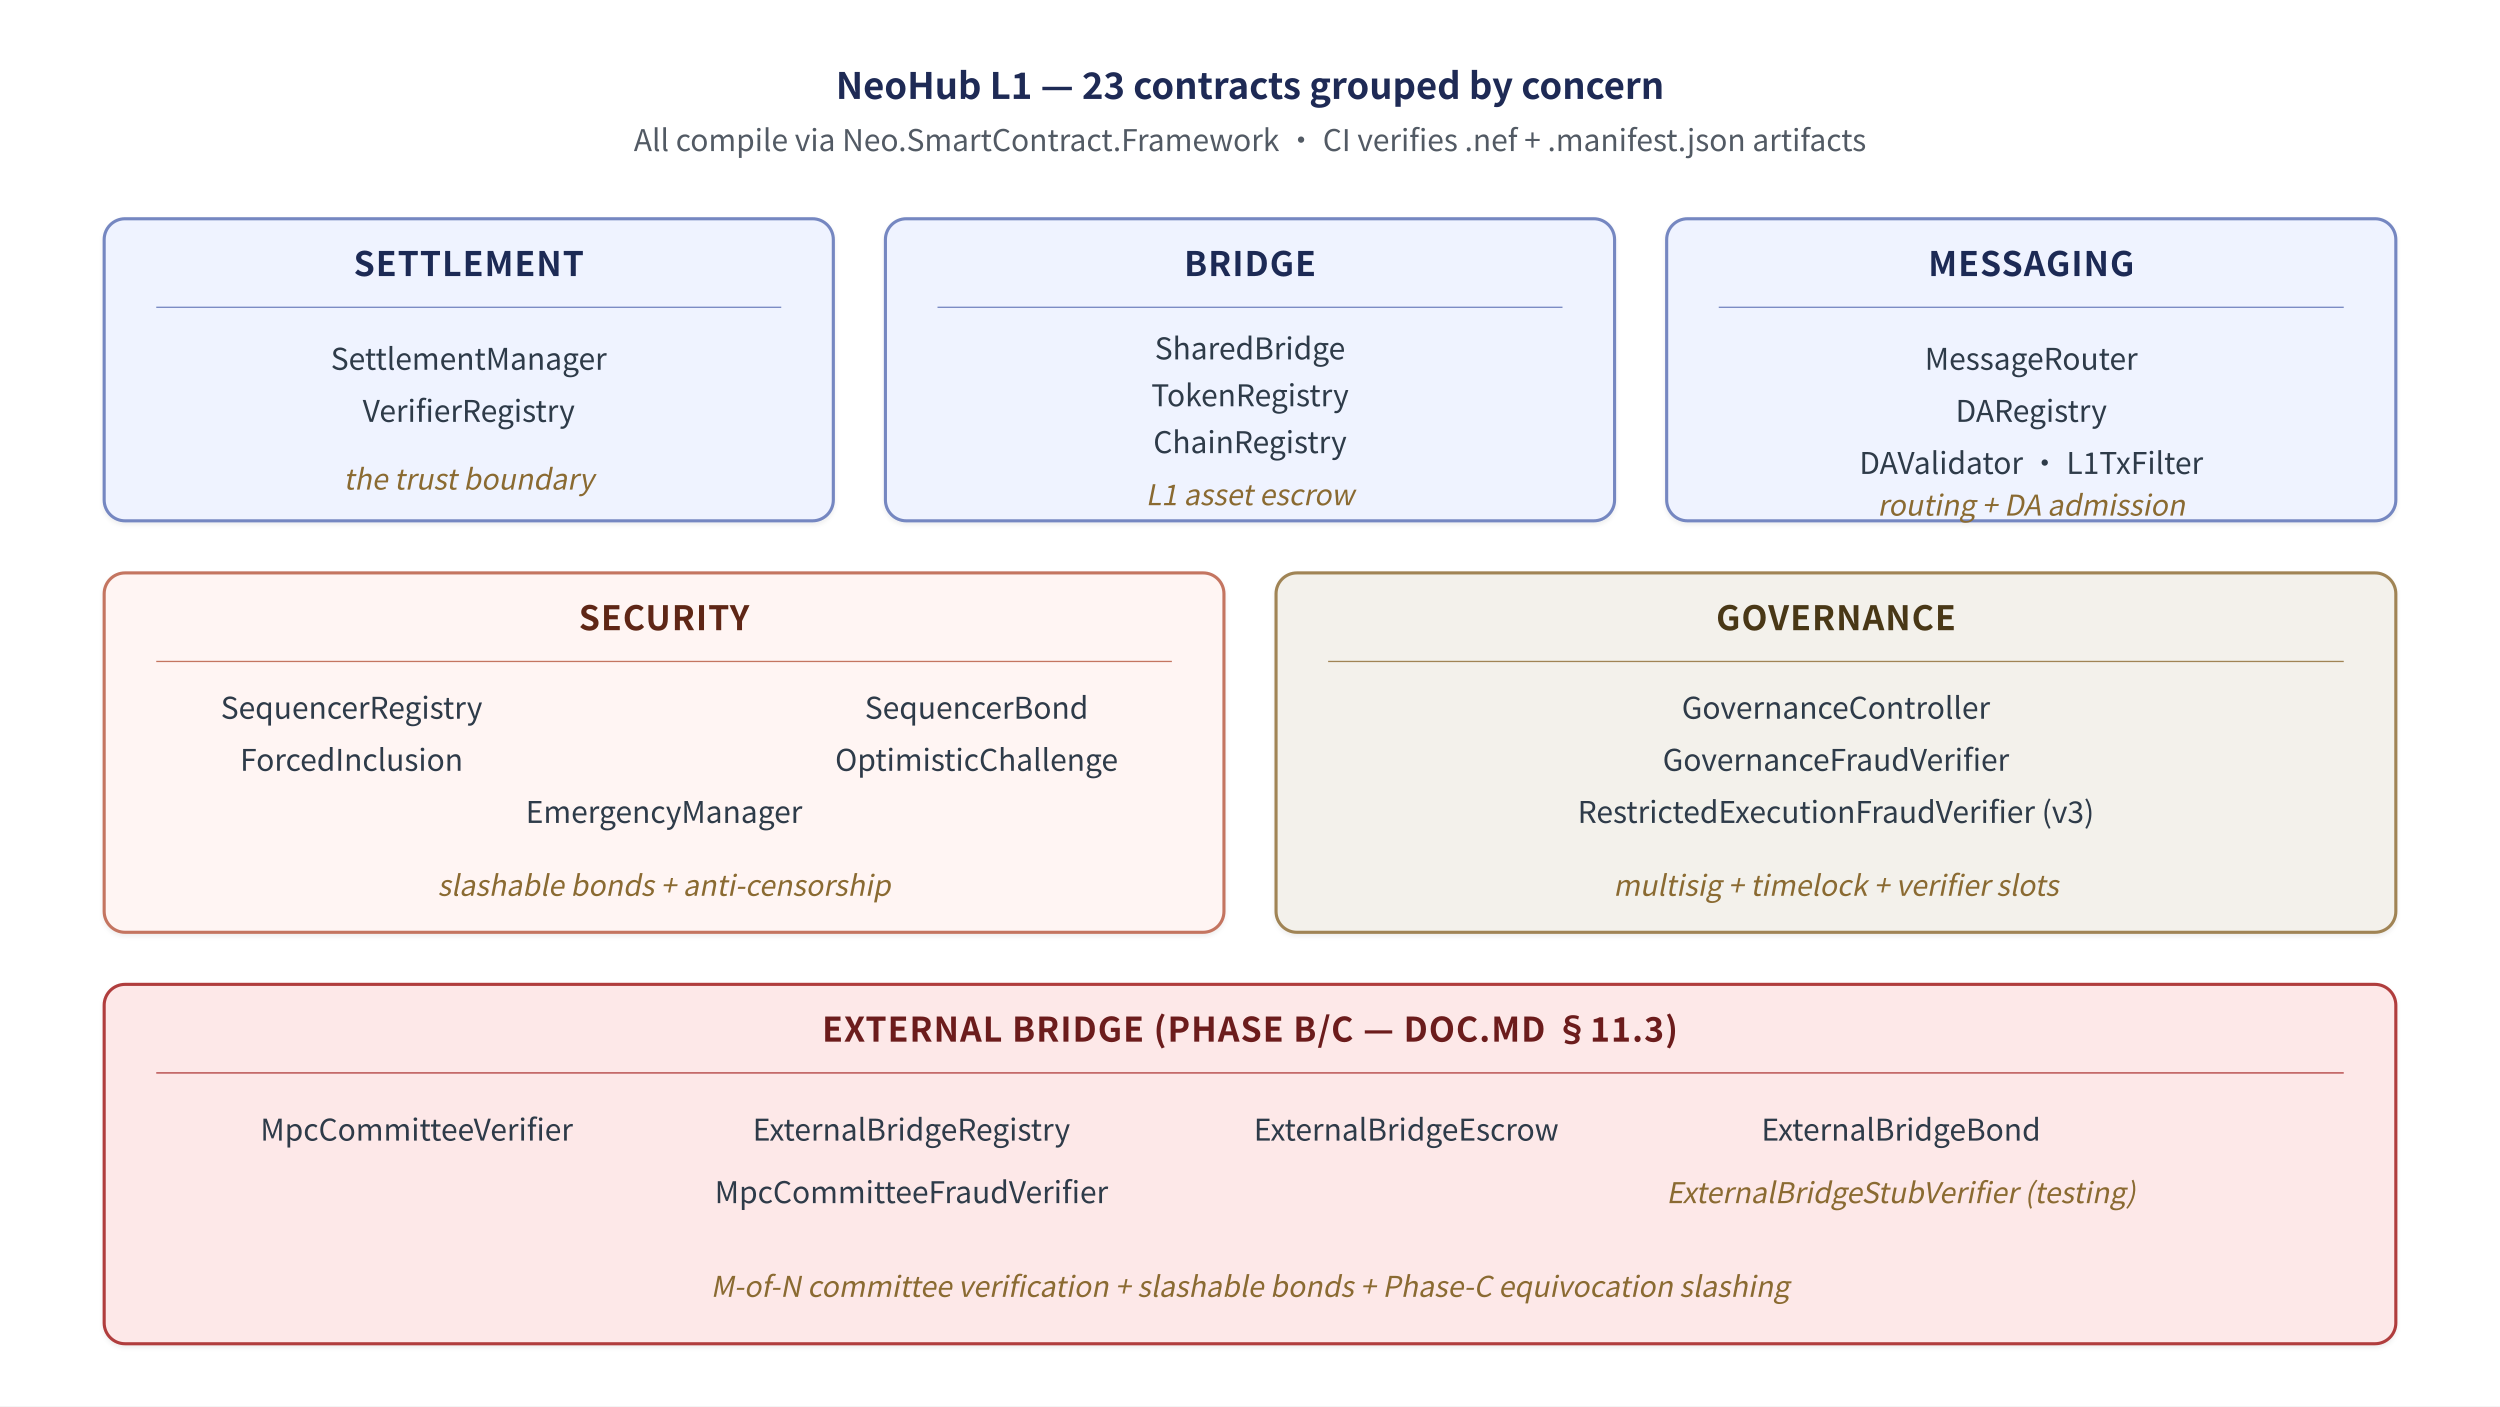
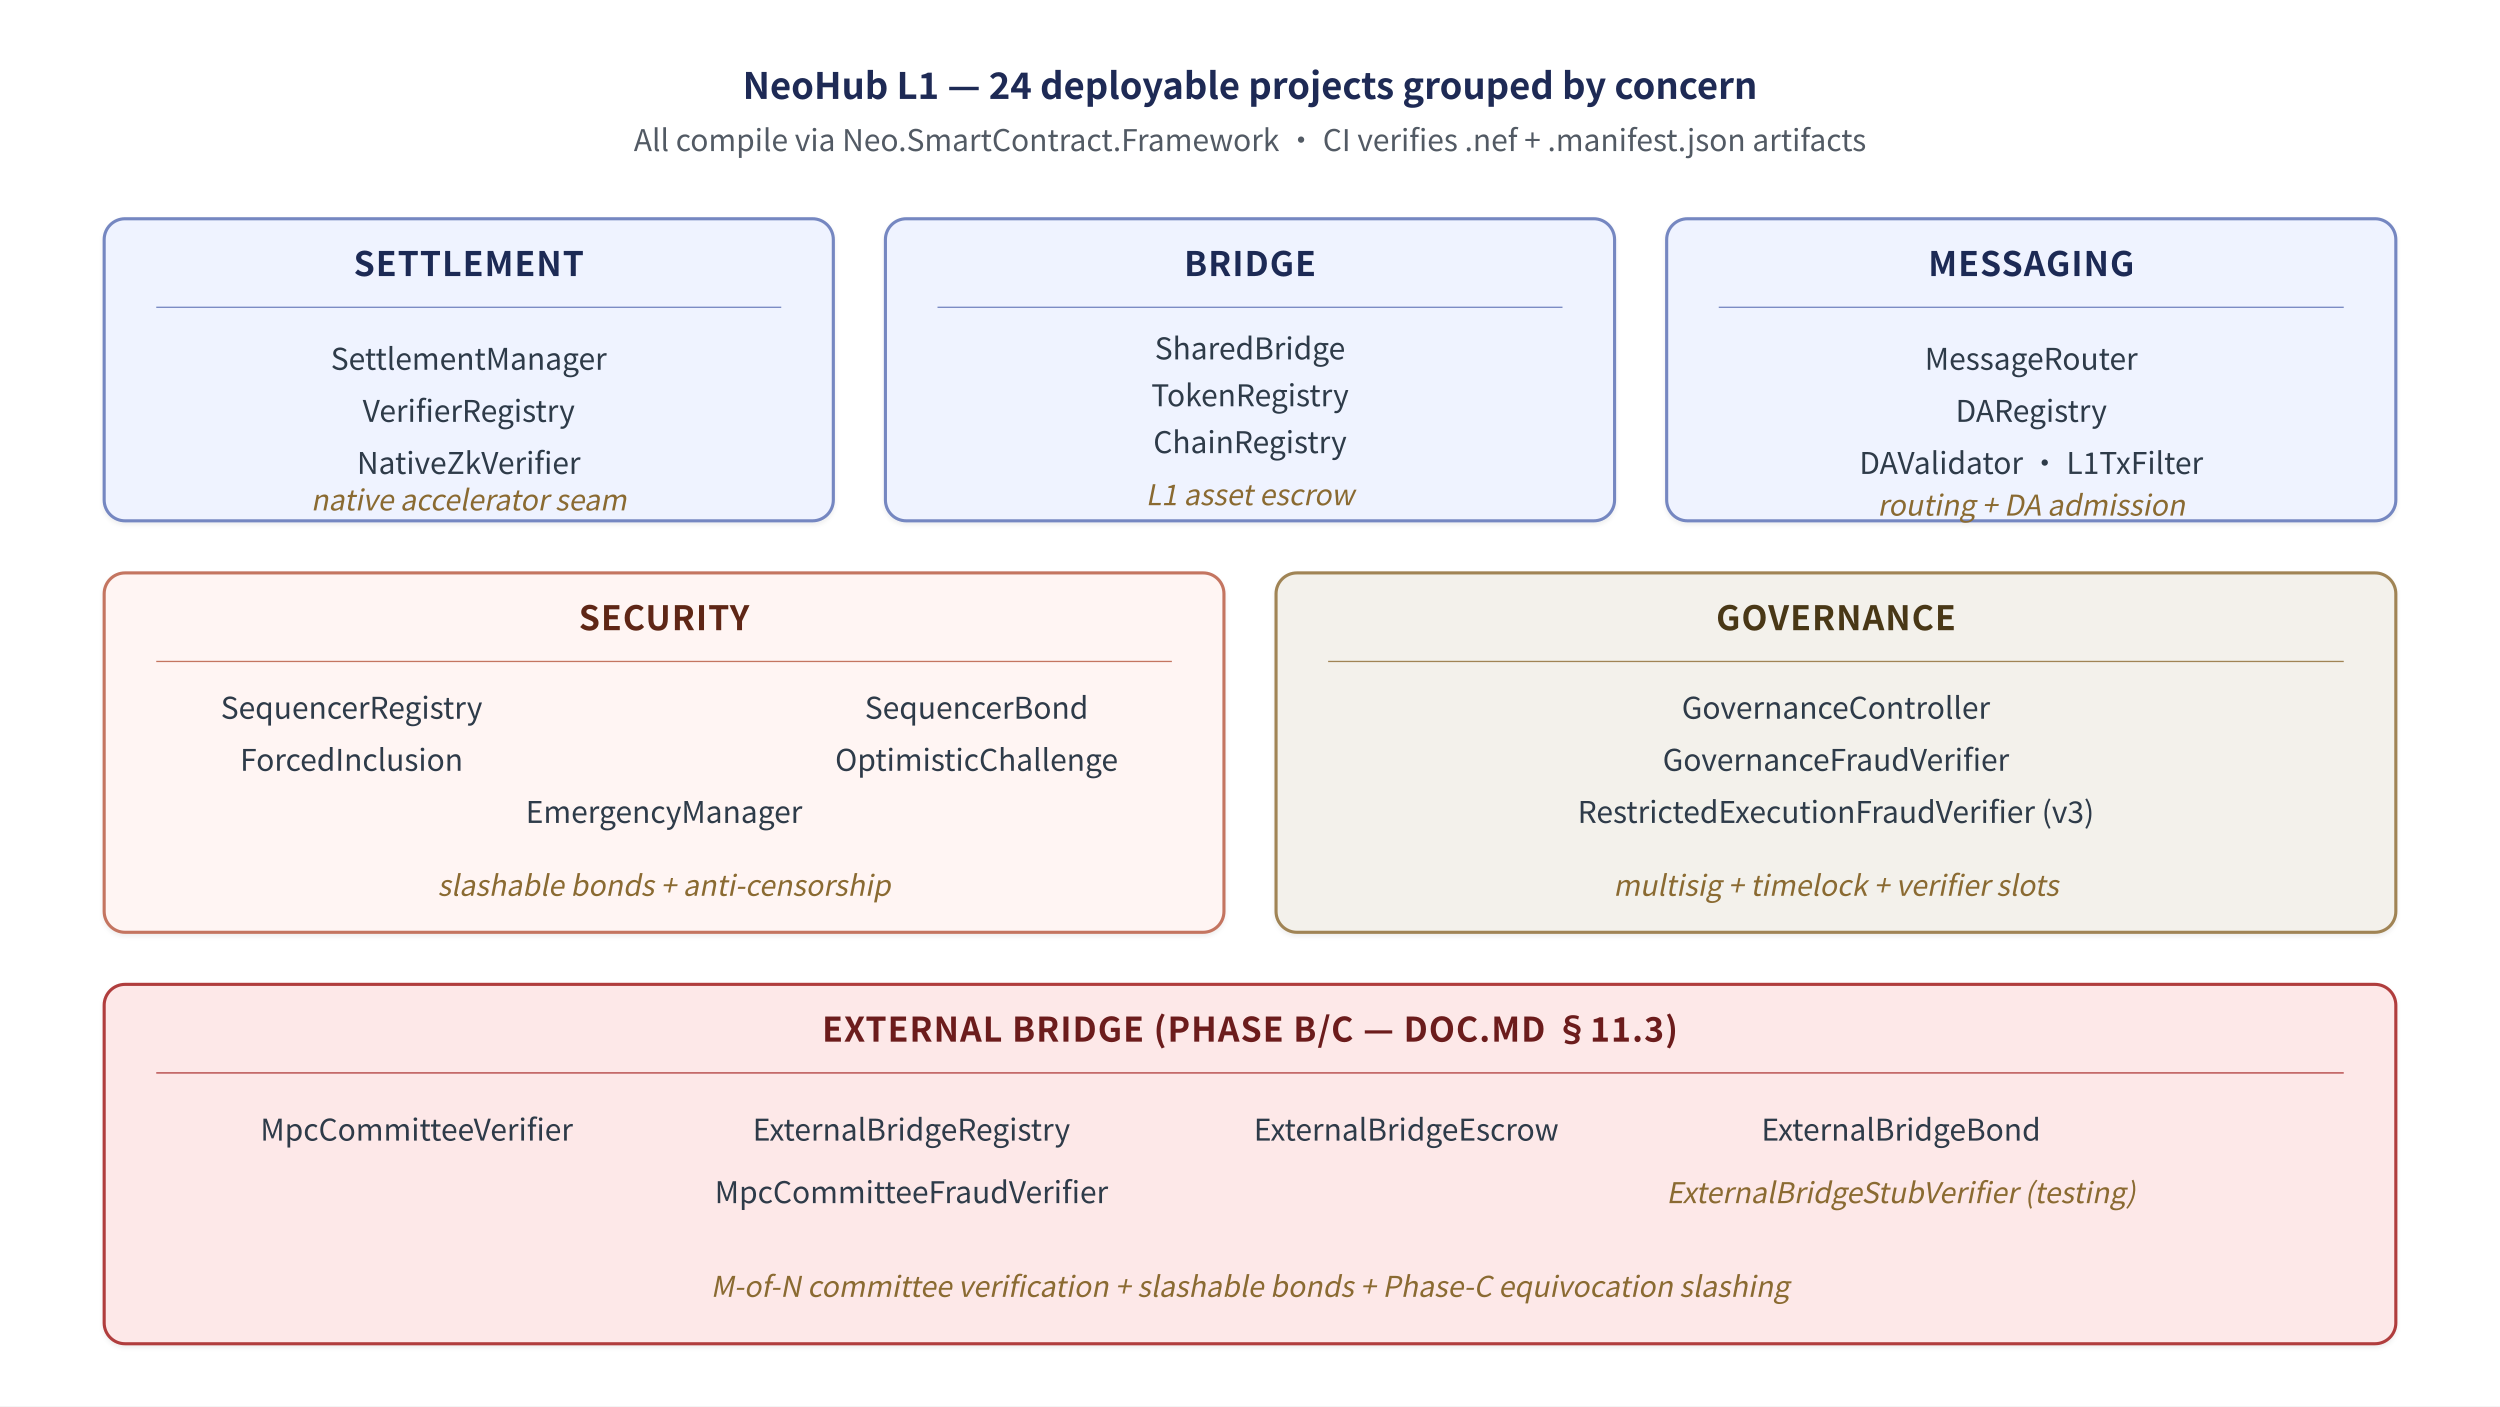
<svg xmlns="http://www.w3.org/2000/svg" viewBox="0 0 960 540" font-family="'Noto Sans CJK SC', -apple-system, BlinkMacSystemFont, 'Segoe UI', Helvetica, Arial, sans-serif" role="img" aria-labelledby="title desc">
  <defs>
    <filter id="card" x="-2%" y="-3%" width="104%" height="106%">
      <feDropShadow dx="0" dy="1" stdDeviation="0.9" flood-color="#000000" flood-opacity="0.07" />
    </filter>
    <style>
      .grp-title  { font-size: 13px; font-weight: 700; letter-spacing: 0.4px; }
      .item       { font-size: 11.5px; fill: #2d3a48; }
      .item-stub  { font-size: 11px; fill: #8a6a30; font-style: italic; }
      .header     { font-size: 14px; font-weight: 700; }
      .subheader  { font-size: 11.5px; fill: #525a64; }
    </style>
  </defs>
  <rect width="960" height="540" fill="#ffffff" />
-   <text x="480" y="38" text-anchor="middle" class="header" fill="#1e2a55">NeoHub L1 — 23 contracts grouped by concern</text>
+   <text x="480" y="38" text-anchor="middle" class="header" fill="#1e2a55">NeoHub L1 — 24 deployable projects grouped by concern</text>
  <text x="480" y="58" text-anchor="middle" class="subheader">All compile via Neo.SmartContract.Framework · CI verifies .nef + .manifest.json artifacts</text>
  <g filter="url(#card)">
    <rect x="40" y="84" width="280" height="116" rx="8" ry="8" fill="#eff3ff" stroke="#7587c1" stroke-width="1.2" />
    <text x="180" y="106" text-anchor="middle" class="grp-title" fill="#1e2a55">SETTLEMENT</text>
    <line x1="60" y1="118" x2="300" y2="118" stroke="#7587c1" stroke-width="0.5" />
    <text x="180" y="142" text-anchor="middle" class="item">SettlementManager</text>
    <text x="180" y="162" text-anchor="middle" class="item">VerifierRegistry</text>
-     <text x="180" y="188" text-anchor="middle" class="item-stub">the trust boundary</text>
+     <text x="180" y="182" text-anchor="middle" class="item">NativeZkVerifier</text>
+     <text x="180" y="196" text-anchor="middle" class="item-stub">native accelerator seam</text>
  </g>
  <g filter="url(#card)">
    <rect x="340" y="84" width="280" height="116" rx="8" ry="8" fill="#eff3ff" stroke="#7587c1" stroke-width="1.2" />
    <text x="480" y="106" text-anchor="middle" class="grp-title" fill="#1e2a55">BRIDGE</text>
    <line x1="360" y1="118" x2="600" y2="118" stroke="#7587c1" stroke-width="0.5" />
    <text x="480" y="138" text-anchor="middle" class="item">SharedBridge</text>
    <text x="480" y="156" text-anchor="middle" class="item">TokenRegistry</text>
    <text x="480" y="174" text-anchor="middle" class="item">ChainRegistry</text>
    <text x="480" y="194" text-anchor="middle" class="item-stub">L1 asset escrow</text>
  </g>
  <g filter="url(#card)">
    <rect x="640" y="84" width="280" height="116" rx="8" ry="8" fill="#eff3ff" stroke="#7587c1" stroke-width="1.2" />
    <text x="780" y="106" text-anchor="middle" class="grp-title" fill="#1e2a55">MESSAGING</text>
    <line x1="660" y1="118" x2="900" y2="118" stroke="#7587c1" stroke-width="0.5" />
    <text x="780" y="142" text-anchor="middle" class="item">MessageRouter</text>
    <text x="780" y="162" text-anchor="middle" class="item">DARegistry</text>
    <text x="780" y="182" text-anchor="middle" class="item">DAValidator · L1TxFilter</text>
    <text x="780" y="198" text-anchor="middle" class="item-stub">routing + DA admission</text>
  </g>
  <g filter="url(#card)">
    <rect x="40" y="220" width="430" height="138" rx="8" ry="8" fill="#fff5f3" stroke="#c47461" stroke-width="1.2" />
    <text x="255" y="242" text-anchor="middle" class="grp-title" fill="#5e2814">SECURITY</text>
    <line x1="60" y1="254" x2="450" y2="254" stroke="#c47461" stroke-width="0.5" />
    <text x="135" y="276" text-anchor="middle" class="item">SequencerRegistry</text>
    <text x="375" y="276" text-anchor="middle" class="item">SequencerBond</text>
    <text x="135" y="296" text-anchor="middle" class="item">ForcedInclusion</text>
    <text x="375" y="296" text-anchor="middle" class="item">OptimisticChallenge</text>
    <text x="255" y="316" text-anchor="middle" class="item">EmergencyManager</text>
    <text x="255" y="344" text-anchor="middle" class="item-stub" fill="#8a4a30">slashable bonds + anti-censorship</text>
  </g>
  <g filter="url(#card)">
    <rect x="490" y="220" width="430" height="138" rx="8" ry="8" fill="#f3f1eb" stroke="#a08454" stroke-width="1.2" />
    <text x="705" y="242" text-anchor="middle" class="grp-title" fill="#4a3818">GOVERNANCE</text>
    <line x1="510" y1="254" x2="900" y2="254" stroke="#a08454" stroke-width="0.5" />
    <text x="705" y="276" text-anchor="middle" class="item">GovernanceController</text>
    <text x="705" y="296" text-anchor="middle" class="item">GovernanceFraudVerifier</text>
    <text x="705" y="316" text-anchor="middle" class="item">RestrictedExecutionFraudVerifier (v3)</text>
    <text x="705" y="344" text-anchor="middle" class="item-stub" fill="#7a5828">multisig + timelock + verifier slots</text>
  </g>
  <g filter="url(#card)">
    <rect x="40" y="378" width="880" height="138" rx="8" ry="8" fill="#fde8e8" stroke="#b03d3d" stroke-width="1.2" />
    <text x="480" y="400" text-anchor="middle" class="grp-title" fill="#6c1e1e">EXTERNAL BRIDGE (PHASE B/C — DOC.MD §11.3)</text>
    <line x1="60" y1="412" x2="900" y2="412" stroke="#b03d3d" stroke-width="0.5" />
    <text x="160" y="438" text-anchor="middle" class="item">MpcCommitteeVerifier</text>
    <text x="350" y="438" text-anchor="middle" class="item">ExternalBridgeRegistry</text>
    <text x="540" y="438" text-anchor="middle" class="item">ExternalBridgeEscrow</text>
    <text x="730" y="438" text-anchor="middle" class="item">ExternalBridgeBond</text>
    <text x="350" y="462" text-anchor="middle" class="item">MpcCommitteeFraudVerifier</text>
    <text x="730" y="462" text-anchor="middle" class="item-stub">ExternalBridgeStubVerifier (testing)</text>
    <text x="480" y="498" text-anchor="middle" class="item-stub" fill="#8a2828">M-of-N committee verification + slashable bonds + Phase-C equivocation slashing</text>
  </g>
</svg>
